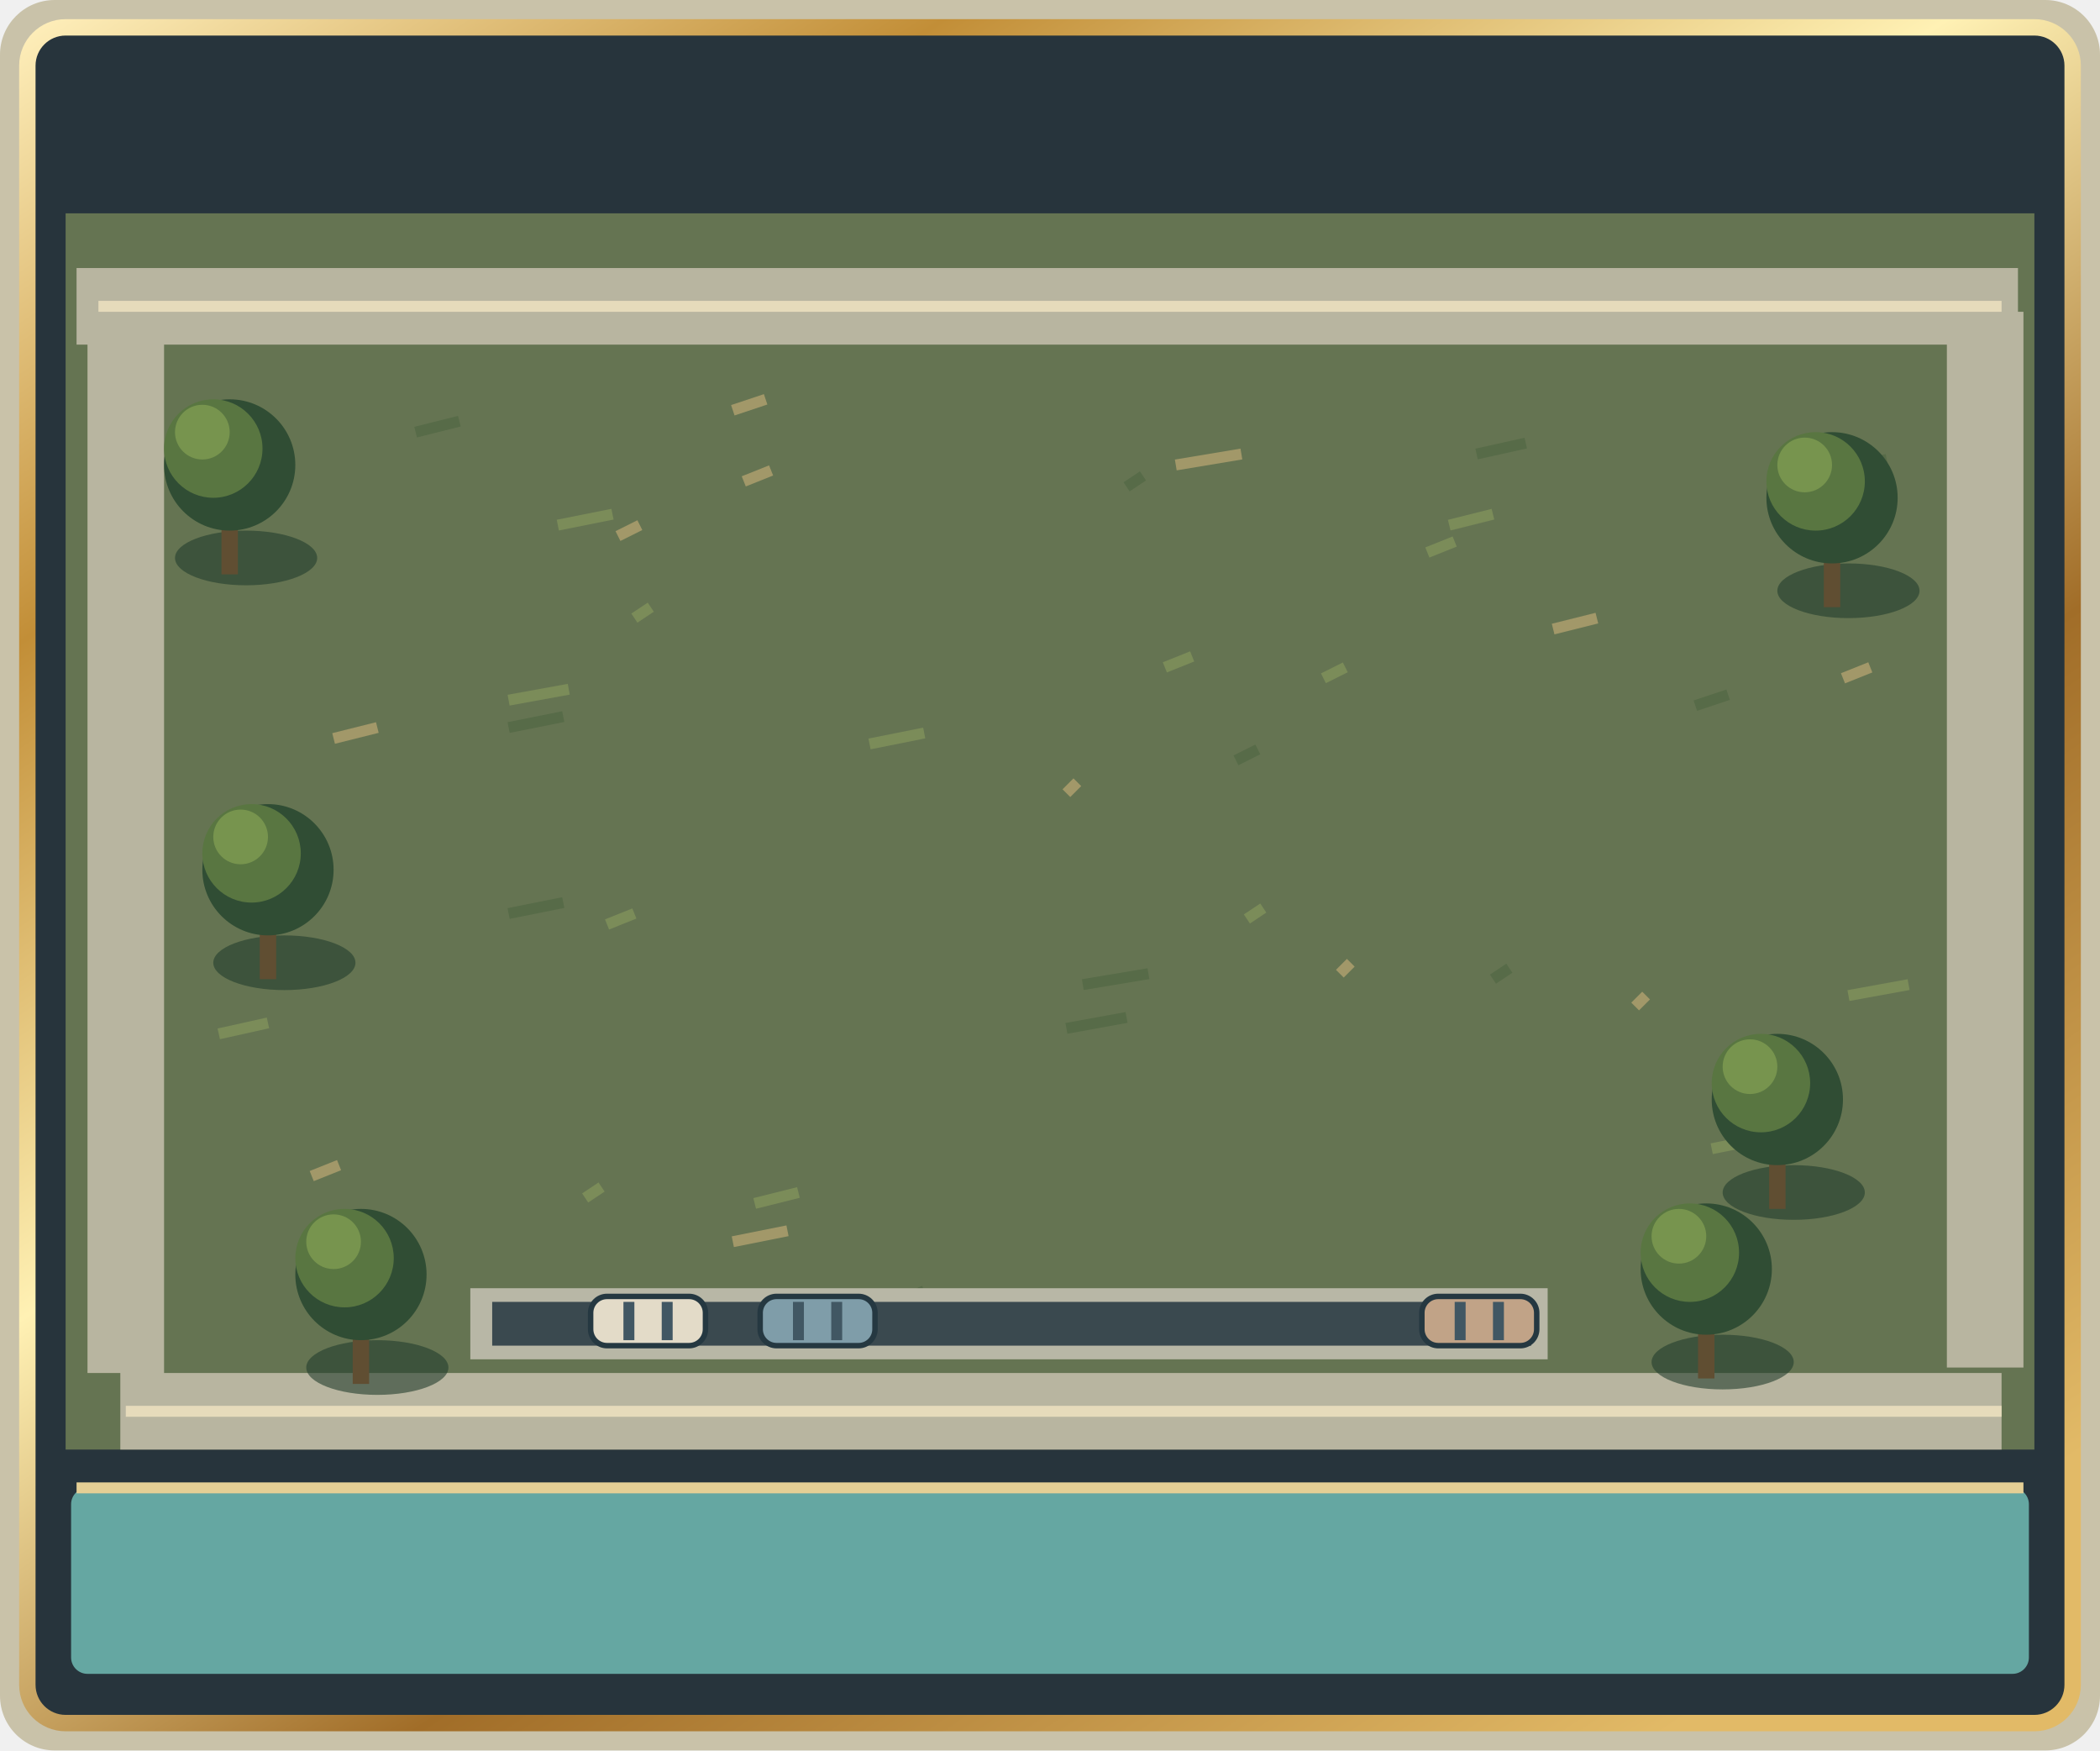
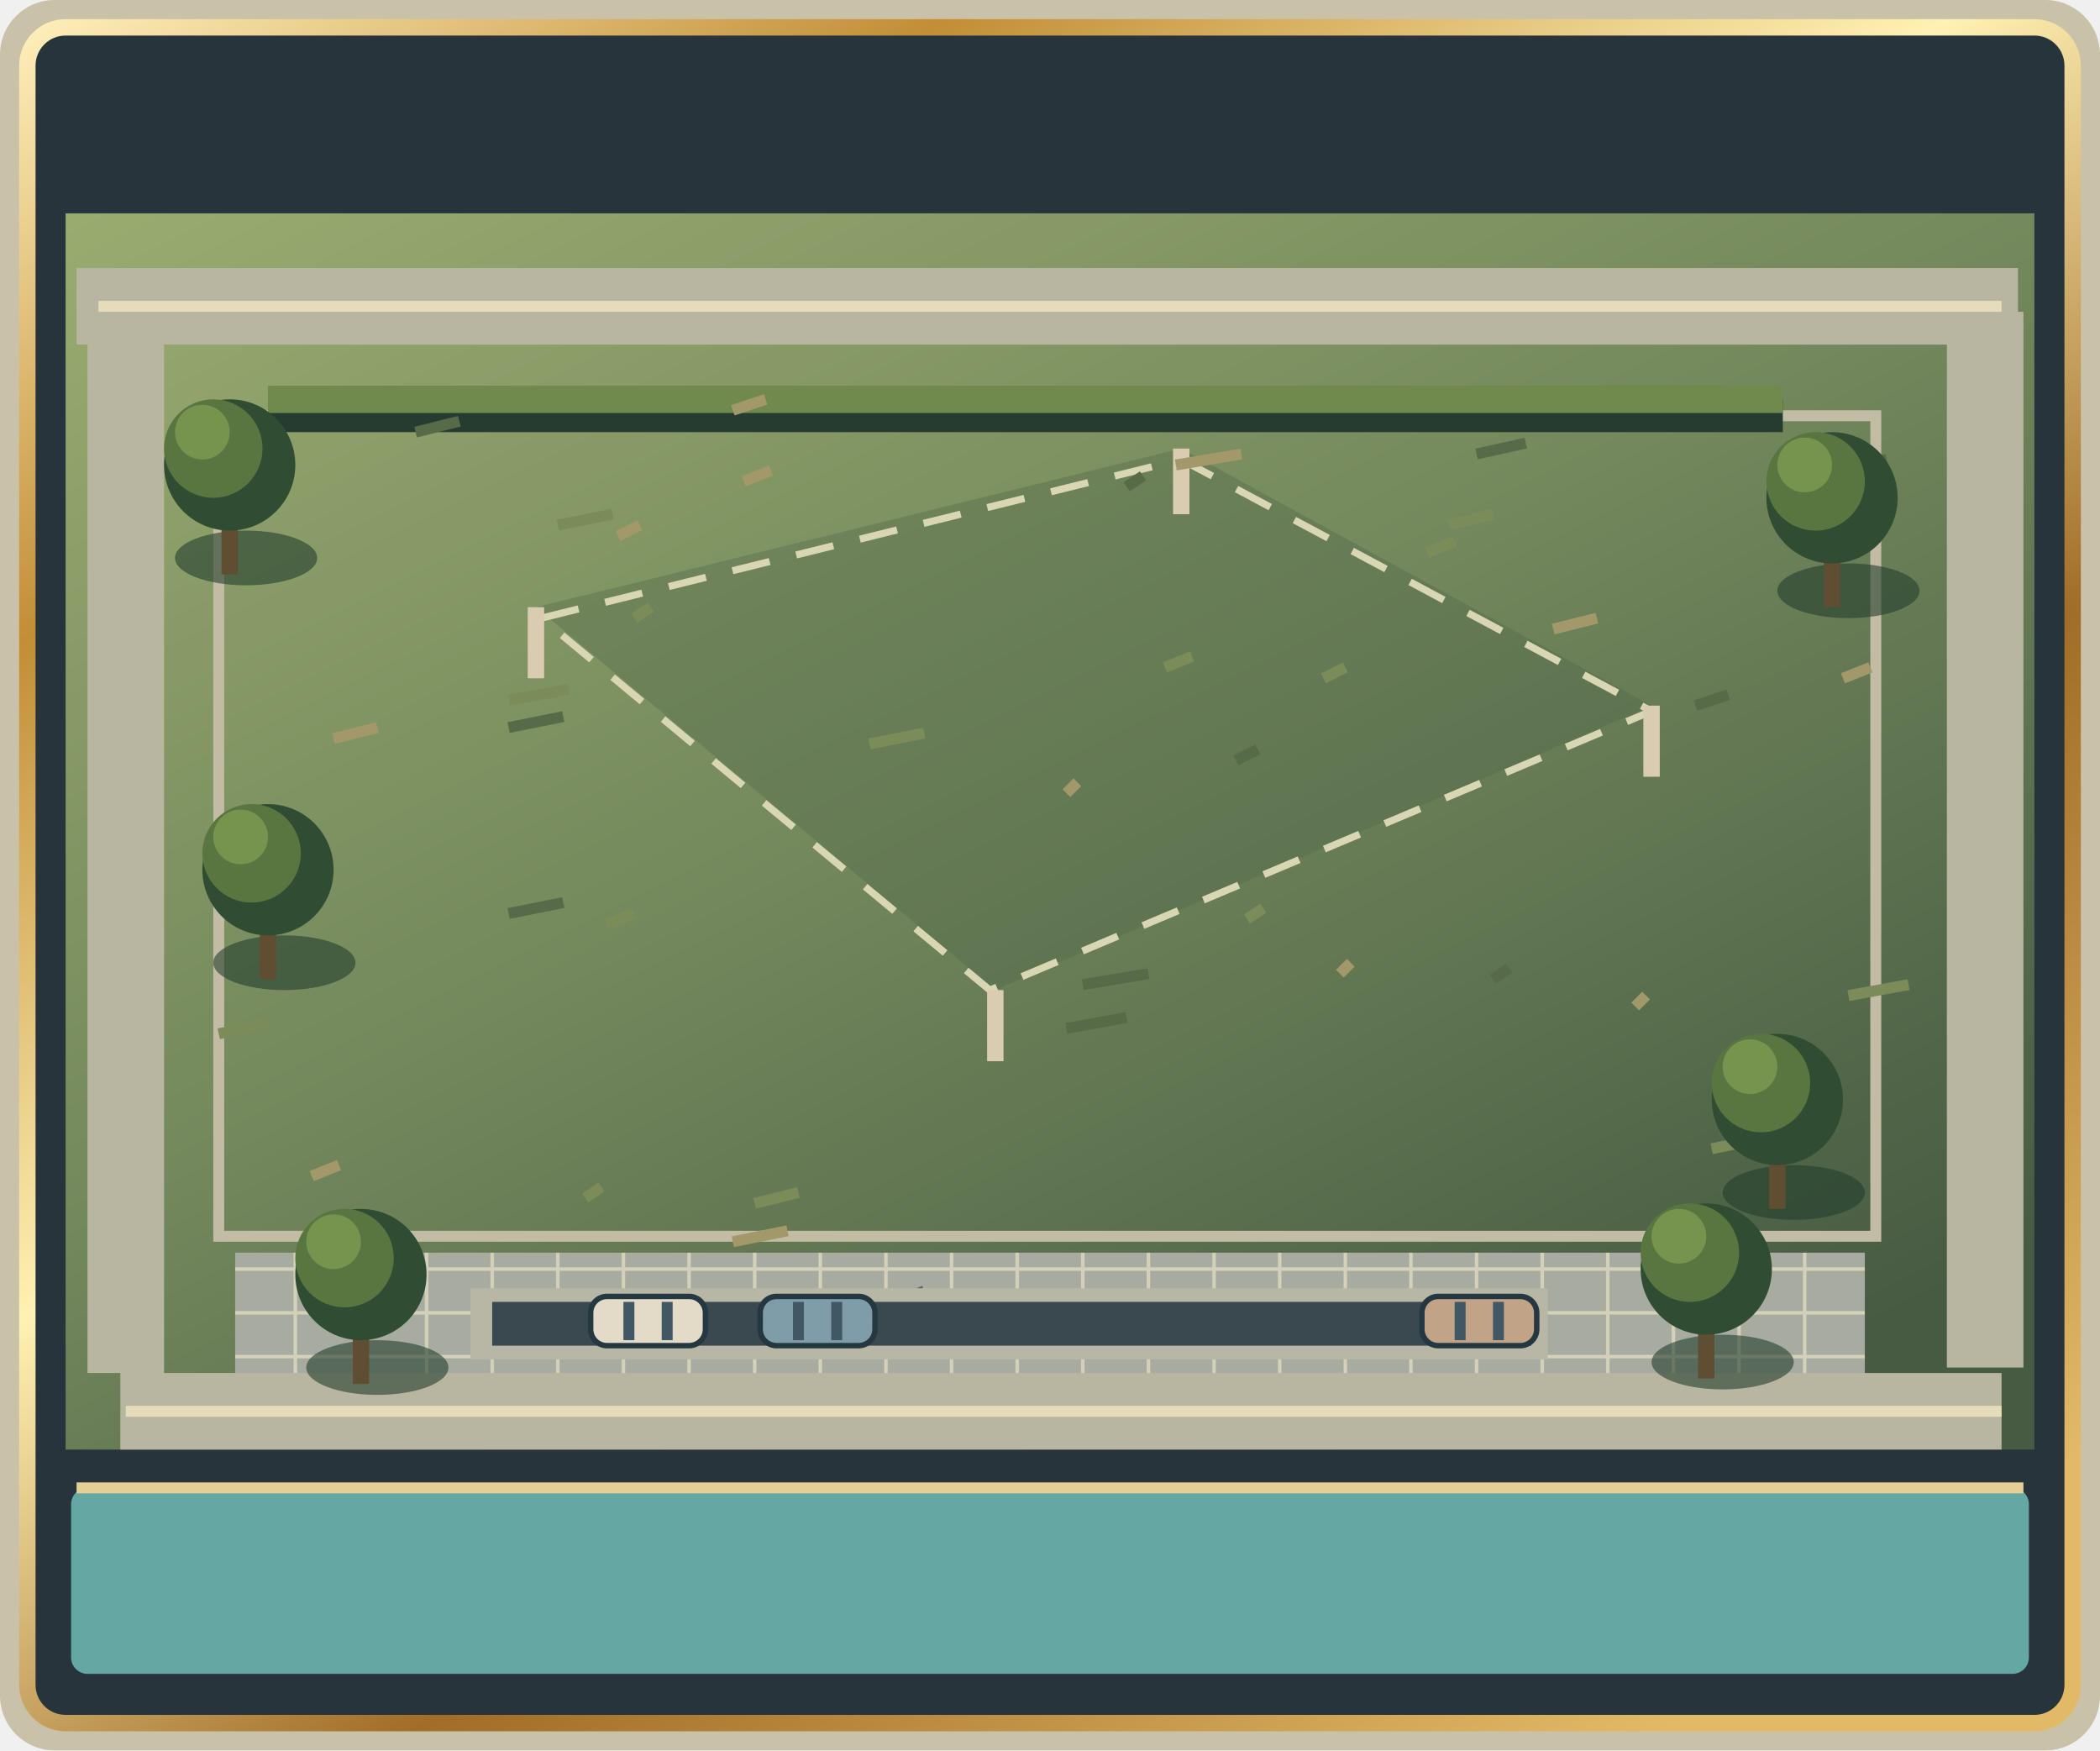
<svg xmlns="http://www.w3.org/2000/svg" viewBox="0 0 384 320" role="img" aria-label="Стадия строительства">
  <defs>
    <linearGradient id="gold" x2="0.8" y2="1">
      <stop stop-color="#fff0bc" />
      <stop offset=".22" stop-color="#c28e37" />
      <stop offset=".46" stop-color="#fff1b4" />
      <stop offset=".7" stop-color="#a16d28" />
      <stop offset="1" stop-color="#e2ba67" />
    </linearGradient>
    <linearGradient id="cream" x2="1" y2="1">
      <stop stop-color="#fff5d7" />
      <stop offset=".5" stop-color="#e8d3a0" />
      <stop offset="1" stop-color="#f7e9c8" />
    </linearGradient>
    <linearGradient id="navy" x2=".7" y2="1">
      <stop stop-color="#263b49" />
      <stop offset="1" stop-color="#06121e" />
    </linearGradient>
    <linearGradient id="glass" x2="1" y2="1">
      <stop stop-color="#d4e9e8" />
      <stop offset=".45" stop-color="#6495ad" />
      <stop offset="1" stop-color="#294453" />
    </linearGradient>
    <pattern id="grain" width="9" height="9" patternUnits="userSpaceOnUse">
      <path d="M0 1h2m3 4h1m1 3h2" stroke="#fff" opacity=".07" />
    </pattern>
+     <linearGradient id="soil" x2=".8" y2="1">
+       <stop stop-color="#9aab70" />
+       <stop offset=".5" stop-color="#73885c" />
+       <stop offset="1" stop-color="#465b42" />
+     </linearGradient>
+     <linearGradient id="concrete" x2="1" y2="1">
+       <stop stop-color="#e3decb" />
+       <stop offset="1" stop-color="#8d9b98" />
+     </linearGradient>
+     <pattern id="pavers" width="12" height="8" patternUnits="userSpaceOnUse">
+       <rect width="12" height="8" fill="#a8aca0" />
+       <path d="M0 0h12M0 8h12M6 0v8" stroke="#d3d0b9" stroke-width=".65" />
+     </pattern>
  </defs>
  <rect width="384" height="320" rx="10" fill="#c9c2a9" />
  <rect x="5" y="5" width="374" height="310" rx="7" fill="#27343c" stroke="url(#gold)" stroke-width="3" />
-   <rect x="12" y="39" width="360" height="226" fill="#657452" />
+   <rect x="12" y="39" width="360" height="226" fill="url(#soil)" />
+   <path d="M40 76H343V226H40Z" fill="none" stroke="#c1bca3" stroke-width="2" />
+   <path d="M43 229H341V253H43Z" fill="url(#pavers)" />
+   <path d="M49 76h277" stroke="#263c30" stroke-width="6" />
+   <path d="M49 73h277" stroke="#708a4d" stroke-width="5" />
+   <path d="M98 111l118-29 86 47-120 52z" fill="#4d6549" opacity=".35" />
+   <path d="M99 113l117-29 86 46-121 51z" fill="none" stroke="#d8d6b3" stroke-width="1.3" stroke-dasharray="7 5" />
+   <path d="M98 111v13m118-42v12m86 35v13m-120 39v13" stroke="#d9ccb0" stroke-width="3" />
  <path d="M14 56H369M22 258H366M23 56V251M363 57V250" stroke="#b8b5a0" stroke-width="14" />
  <path d="M18 56H366M23 258H366" stroke="#e6dbbb" stroke-width="2" />
  <path d="M215 85l12 -2" stroke="#a29869" stroke-width="2" />
  <path d="M113 98l4 -2" stroke="#a29869" stroke-width="2" />
  <path d="M107 219l3 -2" stroke="#7b8c59" stroke-width="2" />
  <path d="M102 96l10 -2" stroke="#7b8c59" stroke-width="2" />
  <path d="M134 227l10 -2" stroke="#a29869" stroke-width="2" />
  <path d="M337 124l5 -2" stroke="#a29869" stroke-width="2" />
  <path d="M93 167l10 -2" stroke="#576b48" stroke-width="2" />
  <path d="M242 124l4 -2" stroke="#7b8c59" stroke-width="2" />
  <path d="M261 101l5 -2" stroke="#7b8c59" stroke-width="2" />
  <path d="M195 145l2 -2" stroke="#a29869" stroke-width="2" />
  <path d="M270 83l9 -2" stroke="#576b48" stroke-width="2" />
  <path d="M57 215l5 -2" stroke="#a29869" stroke-width="2" />
  <path d="M198 180l12 -2" stroke="#576b48" stroke-width="2" />
  <path d="M159 136l10 -2" stroke="#7b8c59" stroke-width="2" />
  <path d="M334 86l11 -2" stroke="#576b48" stroke-width="2" />
  <path d="M61 135l8 -2" stroke="#a29869" stroke-width="2" />
  <path d="M47 84l2 -2" stroke="#a29869" stroke-width="2" />
  <path d="M338 182l11 -2" stroke="#7b8c59" stroke-width="2" />
  <path d="M310 129l6 -2" stroke="#576b48" stroke-width="2" />
  <path d="M299 184l2 -2" stroke="#a29869" stroke-width="2" />
  <path d="M134 75l6 -2" stroke="#a29869" stroke-width="2" />
  <path d="M195 188l11 -2" stroke="#576b48" stroke-width="2" />
  <path d="M164 238l5 -2" stroke="#576b48" stroke-width="2" />
  <path d="M265 96l8 -2" stroke="#7b8c59" stroke-width="2" />
  <path d="M245 178l2 -2" stroke="#a29869" stroke-width="2" />
  <path d="M213 122l5 -2" stroke="#7b8c59" stroke-width="2" />
  <path d="M313 210l10 -2" stroke="#7b8c59" stroke-width="2" />
  <path d="M226 139l4 -2" stroke="#576b48" stroke-width="2" />
  <path d="M136 88l5 -2" stroke="#a29869" stroke-width="2" />
  <path d="M138 220l8 -2" stroke="#7b8c59" stroke-width="2" />
  <path d="M76 79l8 -2" stroke="#576b48" stroke-width="2" />
  <path d="M116 113l3 -2" stroke="#7b8c59" stroke-width="2" />
  <path d="M93 128l11 -2" stroke="#7b8c59" stroke-width="2" />
  <path d="M284 115l8 -2" stroke="#a29869" stroke-width="2" />
  <path d="M228 168l3 -2" stroke="#7b8c59" stroke-width="2" />
  <path d="M206 89l3 -2" stroke="#576b48" stroke-width="2" />
  <path d="M40 189l9 -2" stroke="#7b8c59" stroke-width="2" />
  <path d="M273 179l3 -2" stroke="#576b48" stroke-width="2" />
  <path d="M111 169l5 -2" stroke="#7b8c59" stroke-width="2" />
  <path d="M93 133l10 -2" stroke="#576b48" stroke-width="2" />
  <path d="M86 242h197" stroke="#b8b7a6" stroke-width="13" />
  <path d="M90 242h190" stroke="#3a494f" stroke-width="8" />
  <rect x="108" y="237" width="21" height="9" rx="3" fill="#e3dbc8" stroke="#253841" />
  <path d="M115 238v7m7-7v7" stroke="#415763" stroke-width="2" />
  <rect x="139" y="237" width="21" height="9" rx="3" fill="#7f9da9" stroke="#253841" />
  <path d="M146 238v7m7-7v7" stroke="#415763" stroke-width="2" />
  <rect x="260" y="237" width="21" height="9" rx="3" fill="#c1a387" stroke="#253841" />
  <path d="M267 238v7m7-7v7" stroke="#415763" stroke-width="2" />
  <ellipse cx="45" cy="102" rx="13" ry="5" fill="#233e2d" opacity=".6" />
  <path d="M42 92v13" stroke="#604e32" stroke-width="3" />
  <circle cx="42" cy="85" r="12" fill="#304d34" />
  <circle cx="39" cy="82" r="9" fill="#597641" />
  <circle cx="37" cy="79" r="5" fill="#77944e" />
  <ellipse cx="52" cy="176" rx="13" ry="5" fill="#233e2d" opacity=".6" />
  <path d="M49 166v13" stroke="#604e32" stroke-width="3" />
  <circle cx="49" cy="159" r="12" fill="#304d34" />
  <circle cx="46" cy="156" r="9" fill="#597641" />
  <circle cx="44" cy="153" r="5" fill="#77944e" />
  <ellipse cx="328" cy="218" rx="13" ry="5" fill="#233e2d" opacity=".6" />
  <path d="M325 208v13" stroke="#604e32" stroke-width="3" />
  <circle cx="325" cy="201" r="12" fill="#304d34" />
  <circle cx="322" cy="198" r="9" fill="#597641" />
  <circle cx="320" cy="195" r="5" fill="#77944e" />
  <ellipse cx="315" cy="249" rx="13" ry="5" fill="#233e2d" opacity=".6" />
  <path d="M312 239v13" stroke="#604e32" stroke-width="3" />
  <circle cx="312" cy="232" r="12" fill="#304d34" />
  <circle cx="309" cy="229" r="9" fill="#597641" />
  <circle cx="307" cy="226" r="5" fill="#77944e" />
  <ellipse cx="69" cy="250" rx="13" ry="5" fill="#233e2d" opacity=".6" />
  <path d="M66 240v13" stroke="#604e32" stroke-width="3" />
  <circle cx="66" cy="233" r="12" fill="#304d34" />
  <circle cx="63" cy="230" r="9" fill="#597641" />
  <circle cx="61" cy="227" r="5" fill="#77944e" />
  <ellipse cx="338" cy="108" rx="13" ry="5" fill="#233e2d" opacity=".6" />
  <path d="M335 98v13" stroke="#604e32" stroke-width="3" />
  <circle cx="335" cy="91" r="12" fill="#304d34" />
  <circle cx="332" cy="88" r="9" fill="#597641" />
  <circle cx="330" cy="85" r="5" fill="#77944e" />
  <rect x="13" y="272" width="358" height="34" rx="3" fill="#65a7a2" />
  <path d="M14 272h356" stroke="#e5cf95" stroke-width="2" />
</svg>
